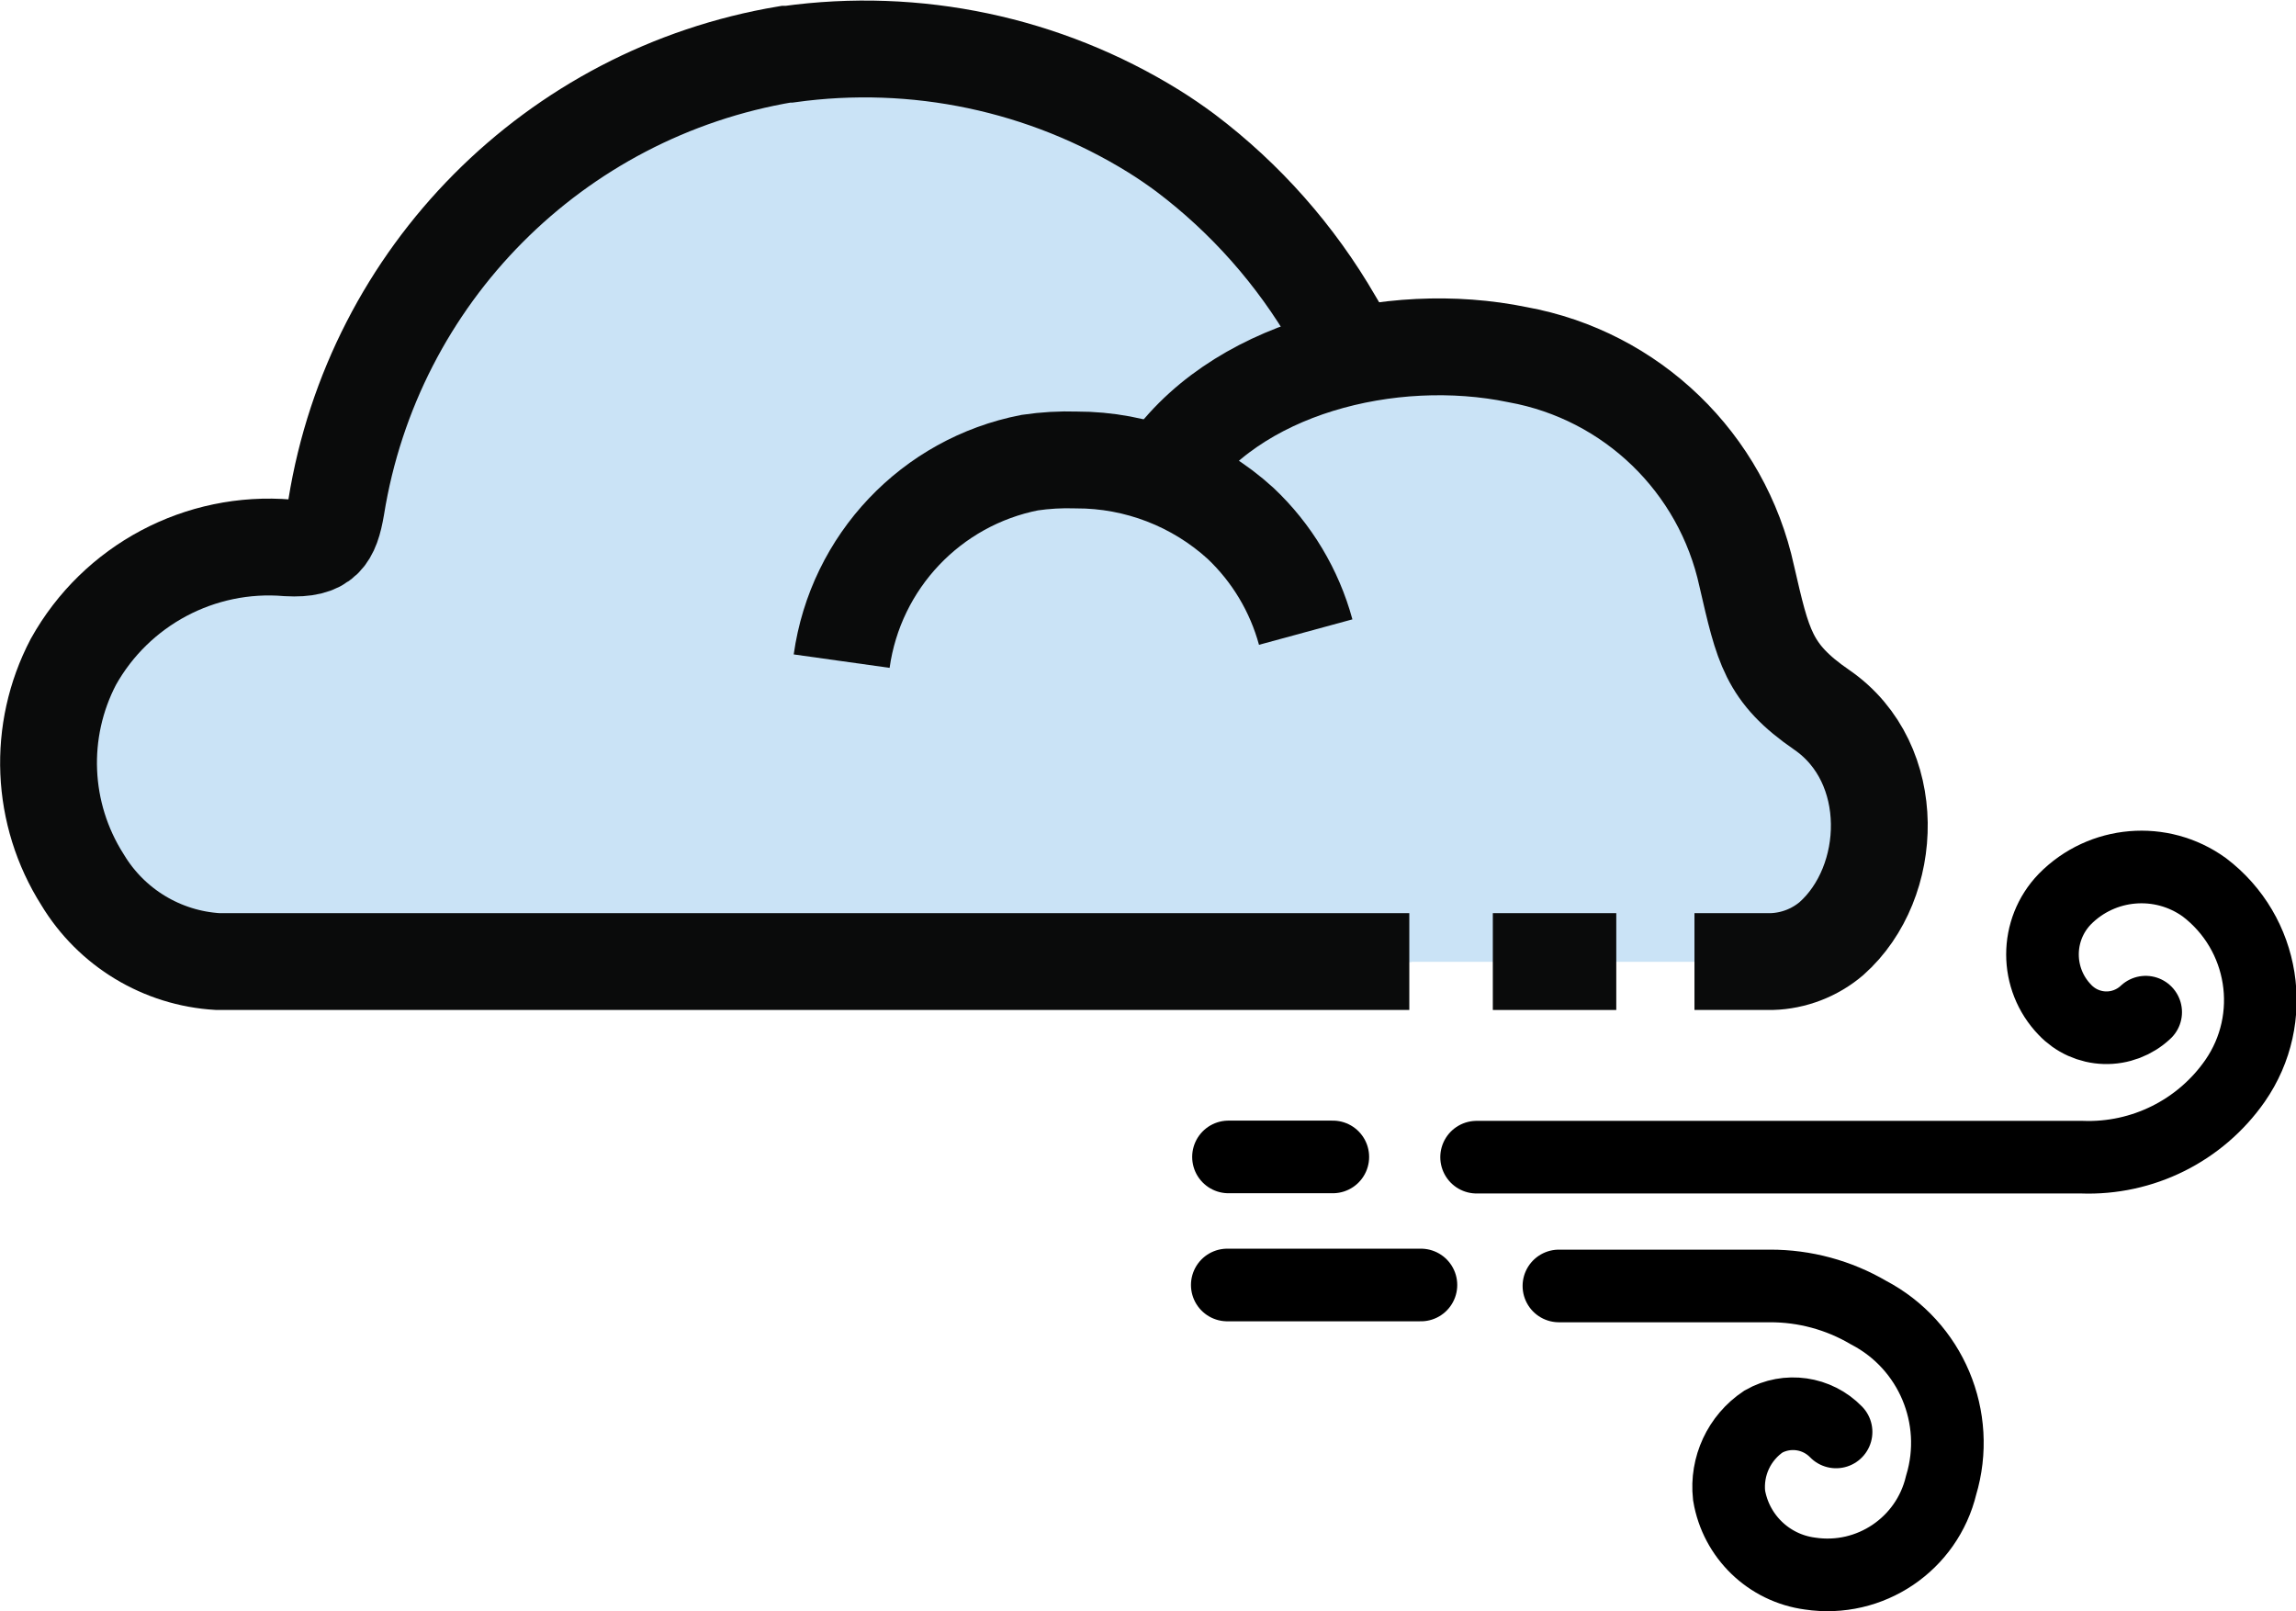
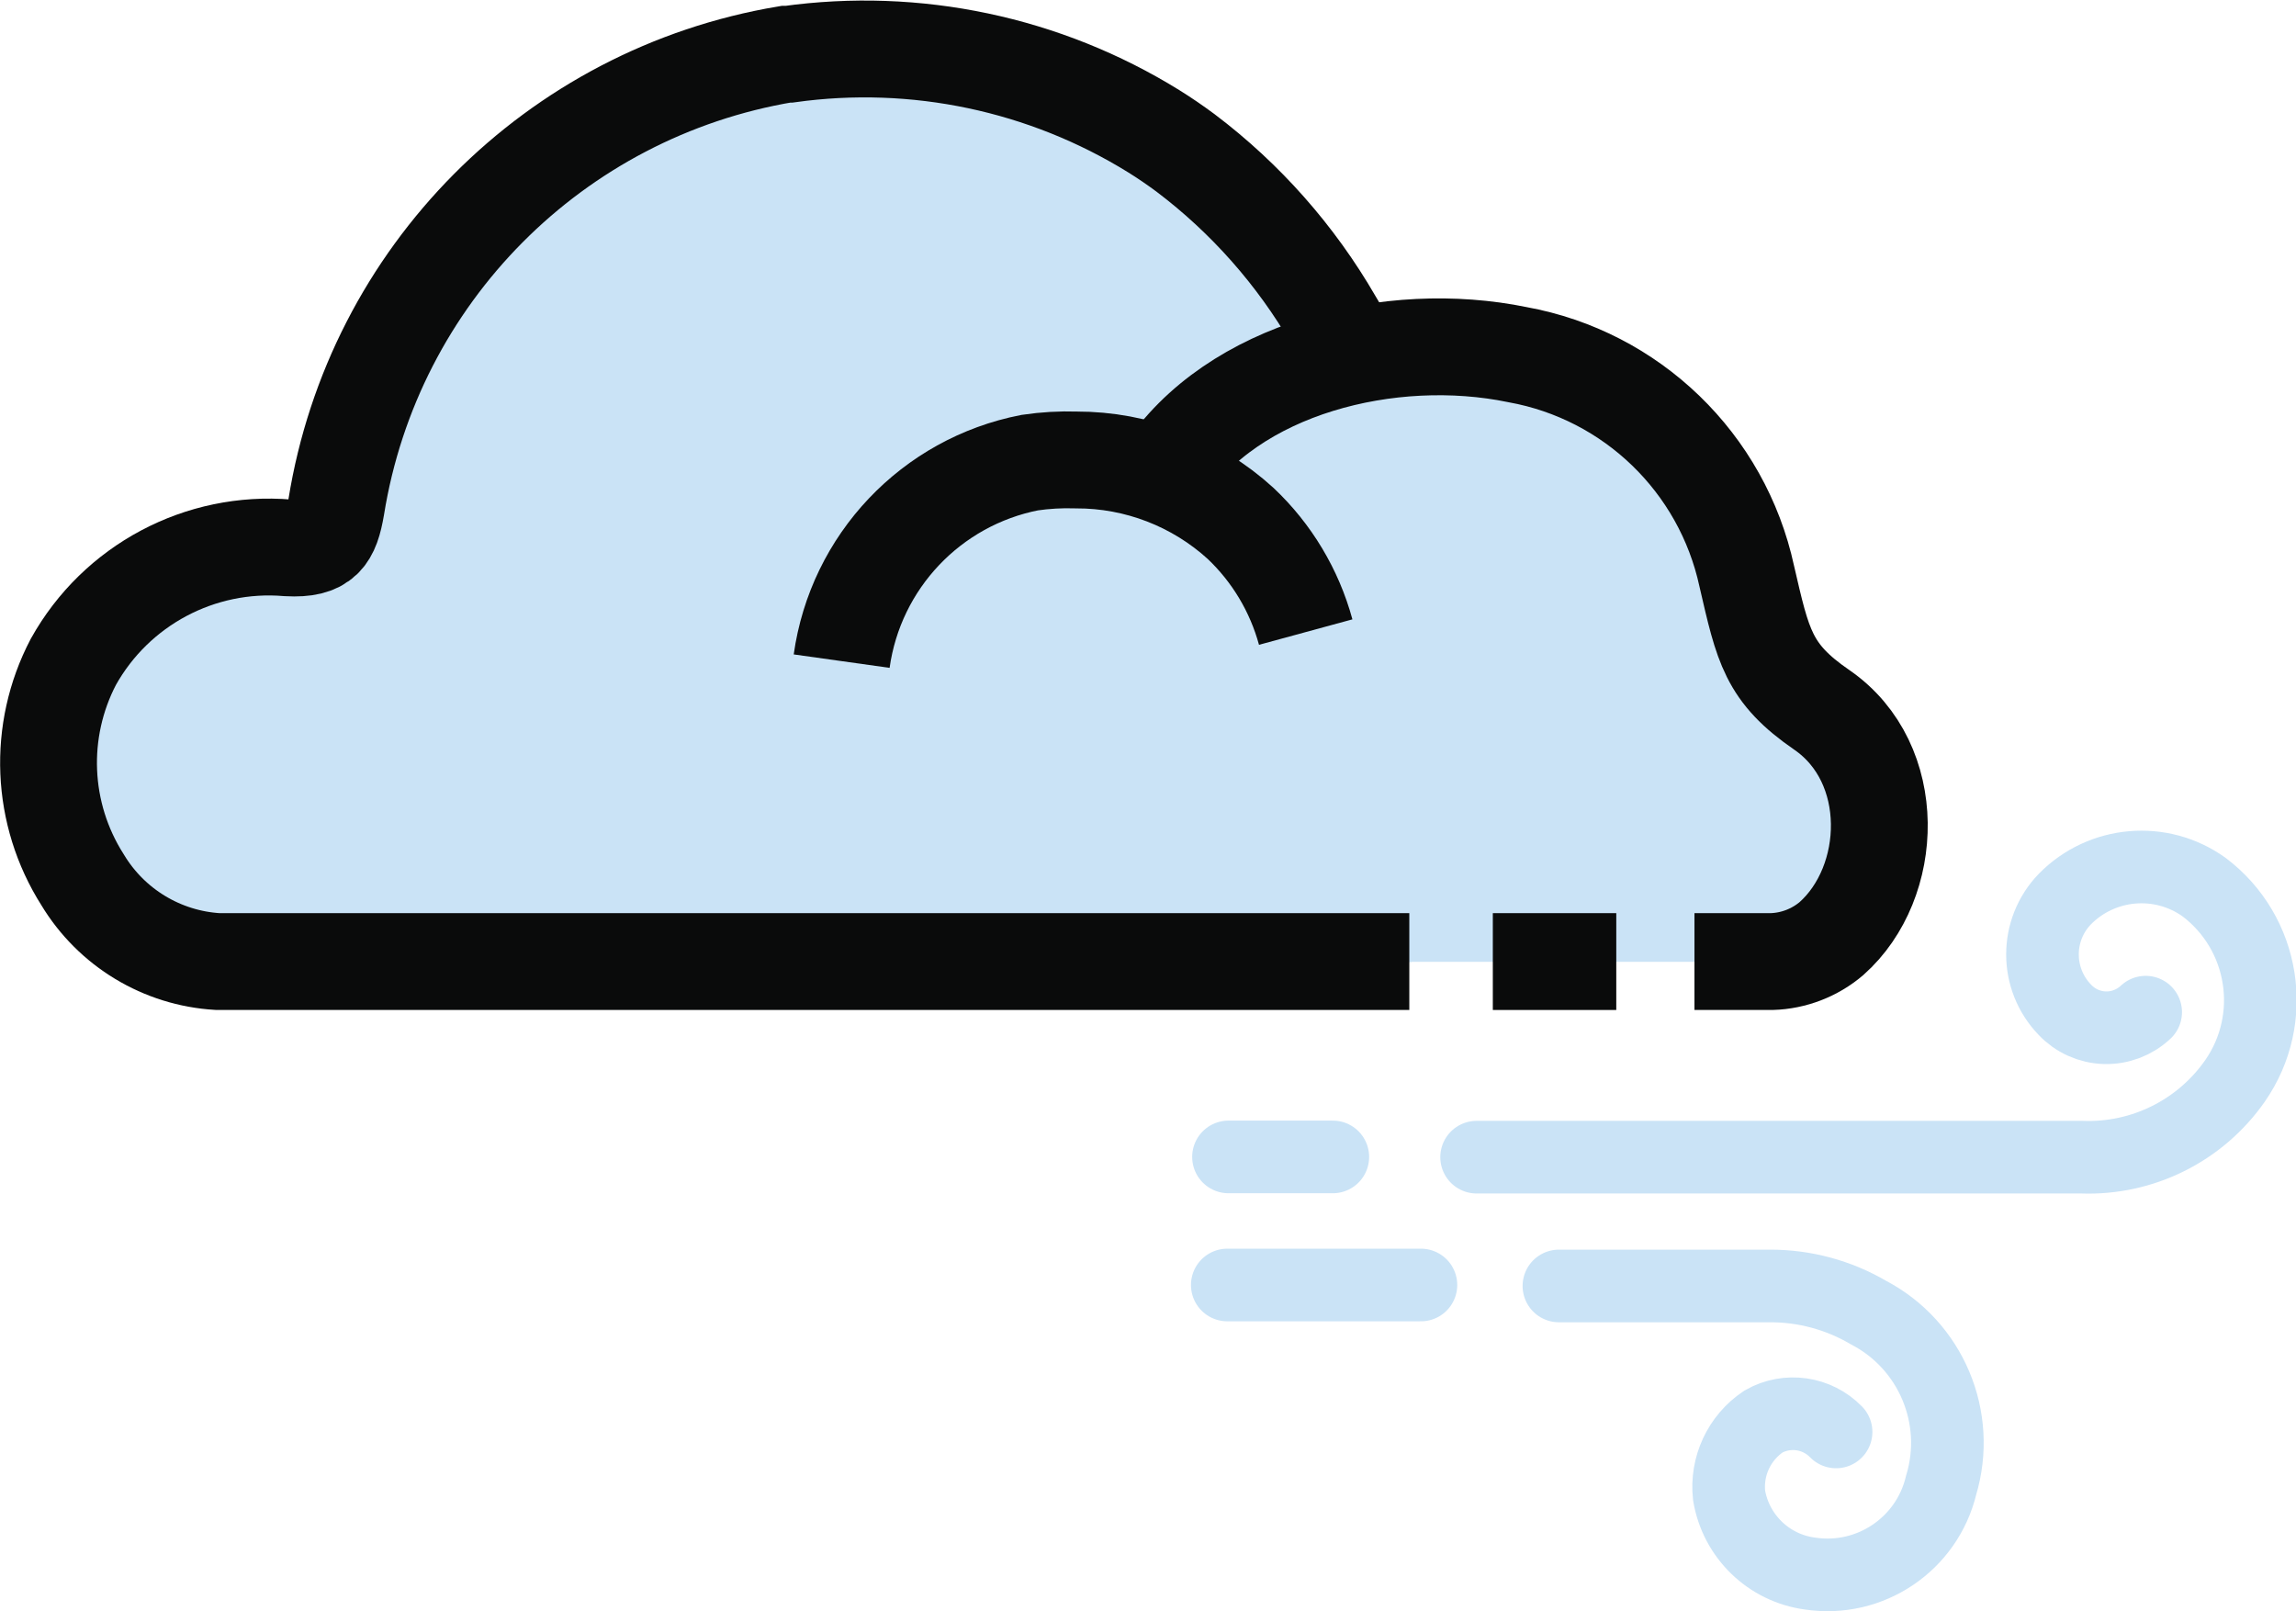
<svg xmlns="http://www.w3.org/2000/svg" viewBox="0 0 94.85 66.53">
  <defs>
-     <style>.cls-1{fill:#cae3f6;}.cls-2,.cls-3{fill:none;stroke-miterlimit:10;}.cls-2{stroke:#000;stroke-linecap:round;stroke-width:3px;}.cls-3{stroke:#0a0b0b;stroke-width:4px;}</style>
+     <style>.cls-1{fill:#cae3f6;}.cls-2,.cls-3{fill:none;stroke-miterlimit:10;}.cls-2{stroke:#cae3f6;;stroke-linecap:round;stroke-width:3px;}.cls-3{stroke:#0a0b0b;stroke-width:4px;}</style>
  </defs>
  <g id="Layer_2" data-name="Layer 2">
    <g id="Layer_1-2" data-name="Layer 1">
      <path class="cls-1" d="M58.31,39.74H9.59a6.88,6.88,0,0,1-5.53-3.4,9,9,0,0,1,8.39-13.79c1.47.07,1.77-.47,2-1.71A22.53,22.53,0,0,1,32.82,2.08l.11,0A22.24,22.24,0,0,1,47.85,5.27c.44.27.88.58,1.31.9a23.18,23.18,0,0,1,6,7l.71,1.21" />
      <path class="cls-1" d="M35.09,27.27A9.73,9.73,0,0,1,42.78,19a11.72,11.72,0,0,1,1.9-.15,9.88,9.88,0,0,1,6.72,2.64A9.57,9.57,0,0,1,54.07,26" />
      <path class="cls-1" d="M48.25,19.49c2.82-4.4,9.31-6,14.48-4.95a11.85,11.85,0,0,1,9.38,9.2c.66,2.9.87,4,3.08,5.56,3.14,2.21,2.92,7.15.38,9.48a3.87,3.87,0,0,1-2.44.95H56.28" />
      <line class="cls-1" x1="61.72" y1="39.73" x2="66.77" y2="39.73" />
      <path class="cls-2" d="M58.7,53.08c-2.65,0-5.3,0-8,0" />
      <path class="cls-2" d="M50.75,47.79c1.43,0,2.87,0,4.31,0" />
      <path class="cls-2" d="M61,47.8q12.51,0,25,0a7.38,7.38,0,0,0,6.33-3.15,5.85,5.85,0,0,0-1.27-8,4.44,4.44,0,0,0-5.76.49,3.29,3.29,0,0,0,0,4.57,2.36,2.36,0,0,0,3.34.1" />
      <path class="cls-2" d="M75.85,59.15a2.48,2.48,0,0,0-3-.43,3.25,3.25,0,0,0-1.42,3.05A3.91,3.91,0,0,0,74.77,65a4.83,4.83,0,0,0,5.42-3.65,6.07,6.07,0,0,0-3-7.13,8,8,0,0,0-4.07-1.1H64.4" />
      <path class="cls-3" d="M58.22,39.72H9a7,7,0,0,1-5.59-3.38,9,9,0,0,1-.38-9,9.25,9.25,0,0,1,8.86-4.71c1.48.08,1.79-.46,2-1.69A22.6,22.6,0,0,1,32.47,2.24h.12A22.69,22.69,0,0,1,47.66,5.42q.66.41,1.32.9a23.26,23.26,0,0,1,6.11,6.91l.71,1.2" />
      <path class="cls-3" d="M34.77,27.31a9.73,9.73,0,0,1,7.77-8.2A10.79,10.79,0,0,1,44.46,19a10.05,10.05,0,0,1,6.79,2.62,9.68,9.68,0,0,1,2.69,4.49" />
      <path class="cls-3" d="M48.06,19.57c2.85-4.38,9.4-6,14.63-4.92a11.85,11.85,0,0,1,9.47,9.15c.67,2.89.88,4,3.11,5.53,3.18,2.2,3,7.12.39,9.44a4,4,0,0,1-2.47.95H70" />
      <line class="cls-3" x1="61.67" y1="39.72" x2="66.77" y2="39.72" />
    </g>
  </g>
</svg>
